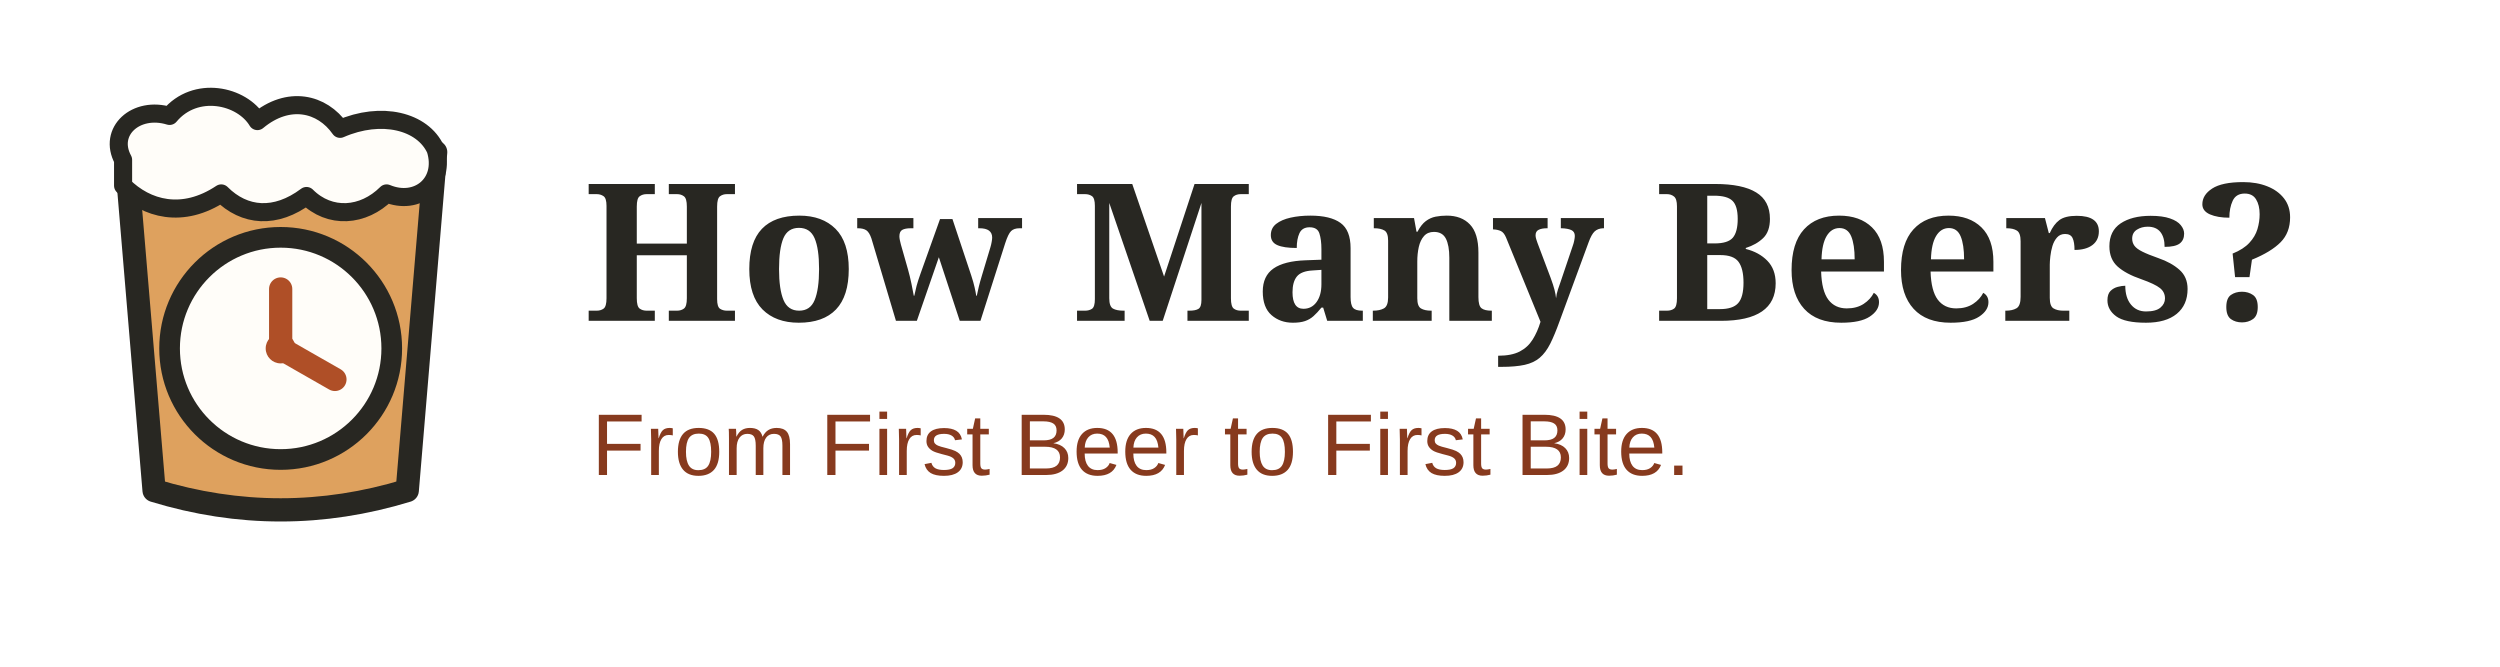
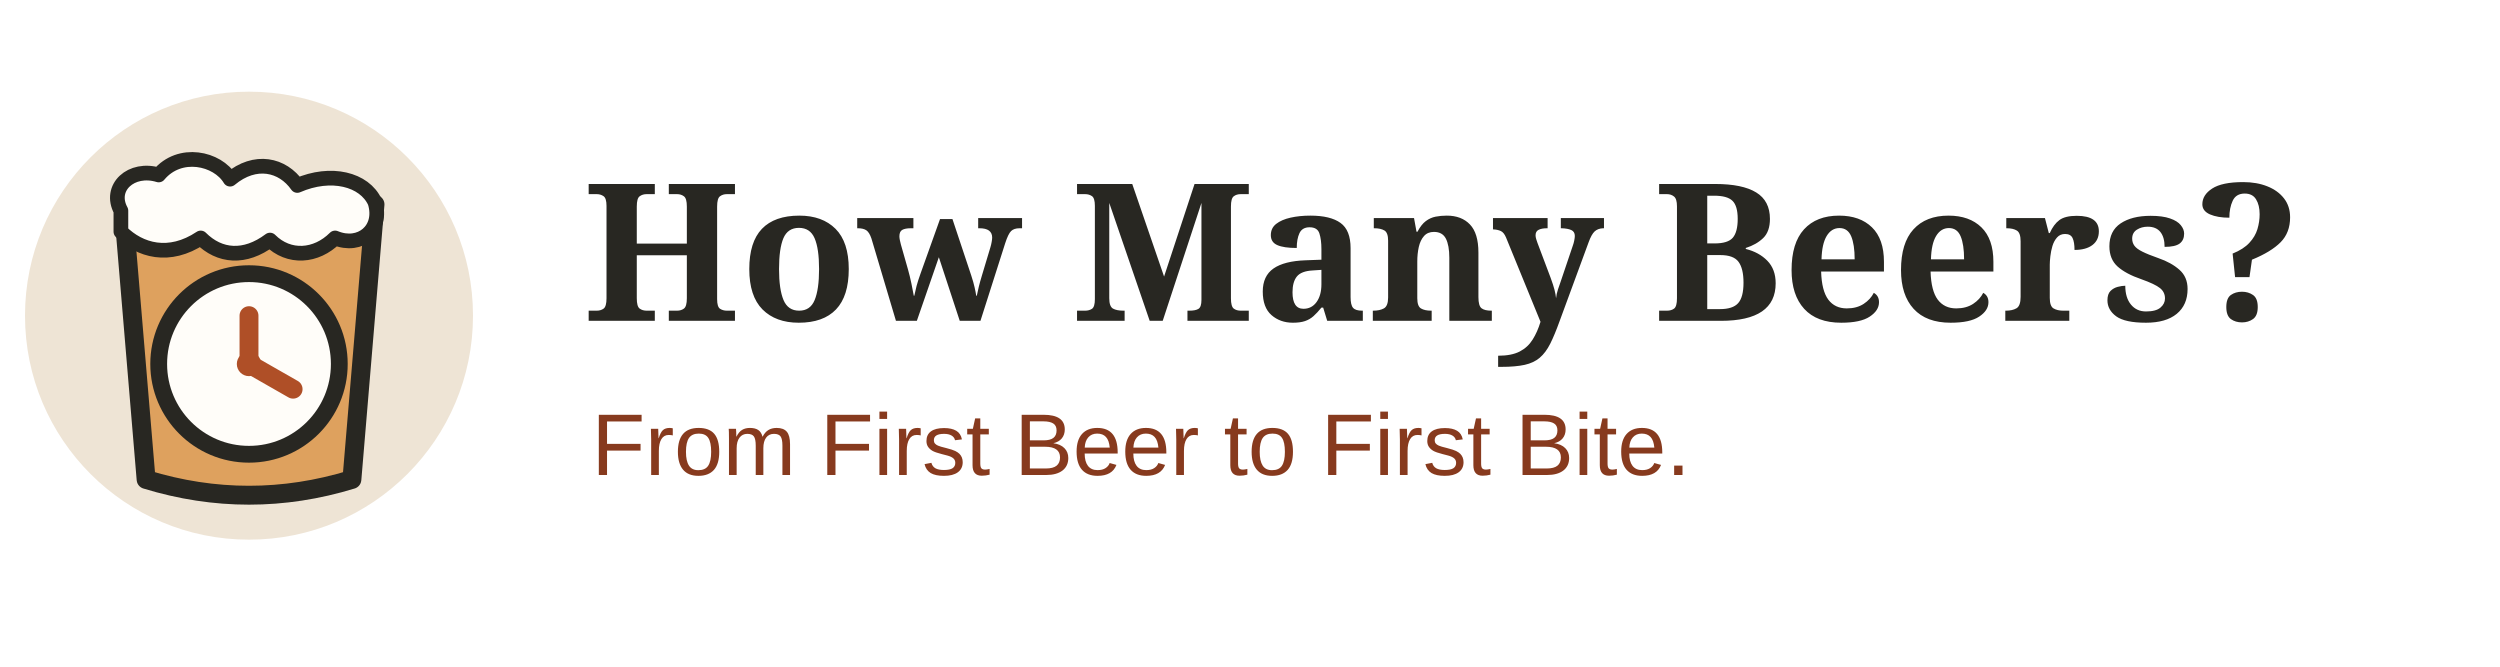
<svg xmlns="http://www.w3.org/2000/svg" width="600" height="160" viewBox="0 0 600 160" role="img" aria-label="How Many Beers? From First Beer to First Bite.">
-   <g transform="translate(-12,-10) scale(.62)">
-     <g stroke-linejoin="round" stroke-linecap="round">
-       <path d="M68 75 H188 L177 206 Q128 221 79 206 Z" fill="#DEA15E" stroke="#282722" stroke-width="9" />
-       <path d="M67 78 C61 67 72 57 85 61 C95 49 113 53 119 63 C131 53 144 56 151 66 C167 59 183 63 188 74 C192 87 181 96 169 91 C160 100 147 101 138 92 C126 101 114 100 105 91 C90 101 76 97 67 88 Z" fill="#FFFDF9" stroke="#282722" stroke-width="7" />
-       <circle cx="128" cy="151" r="43" fill="#FFFDF9" stroke="#282722" stroke-width="8" />
-       <path d="M128 128 V151 L149 163" fill="none" stroke="#AF4F27" stroke-width="9" />
-       <circle cx="128" cy="151" r="5.8" fill="#AF4F27" />
+   <g transform="translate(6,22) scale(.42)">
+     <circle cx="128" cy="128" r="128" fill="#EEE4D5" />
+     <g transform="translate(-25.6,-25.6) scale(1.2)">
+       <g stroke-linejoin="round" stroke-linecap="round">
+         <path d="M68 75 H188 L177 206 Q128 221 79 206 Z" fill="#DEA15E" stroke="#282722" stroke-width="9" />
+         <path d="M67 78 C61 67 72 57 85 61 C95 49 113 53 119 63 C131 53 144 56 151 66 C167 59 183 63 188 74 C192 87 181 96 169 91 C160 100 147 101 138 92 C126 101 114 100 105 91 C90 101 76 97 67 88 Z" fill="#FFFDF9" stroke="#282722" stroke-width="7" />
+         <circle cx="128" cy="151" r="43" fill="#FFFDF9" stroke="#282722" stroke-width="8" />
+         <path d="M128 128 V151 L149 163" fill="none" stroke="#AF4F27" stroke-width="9" />
+         <circle cx="128" cy="151" r="5.8" fill="#AF4F27" />
+       </g>
    </g>
  </g>
  <text x="140" y="77" fill="#282722" font-family="Georgia,serif" font-size="46" font-weight="bold">How Many Beers?</text>
  <text x="142" y="114" fill="#873A1E" font-family="Arial,sans-serif" font-size="21">From First Beer to First Bite.</text>
</svg>
